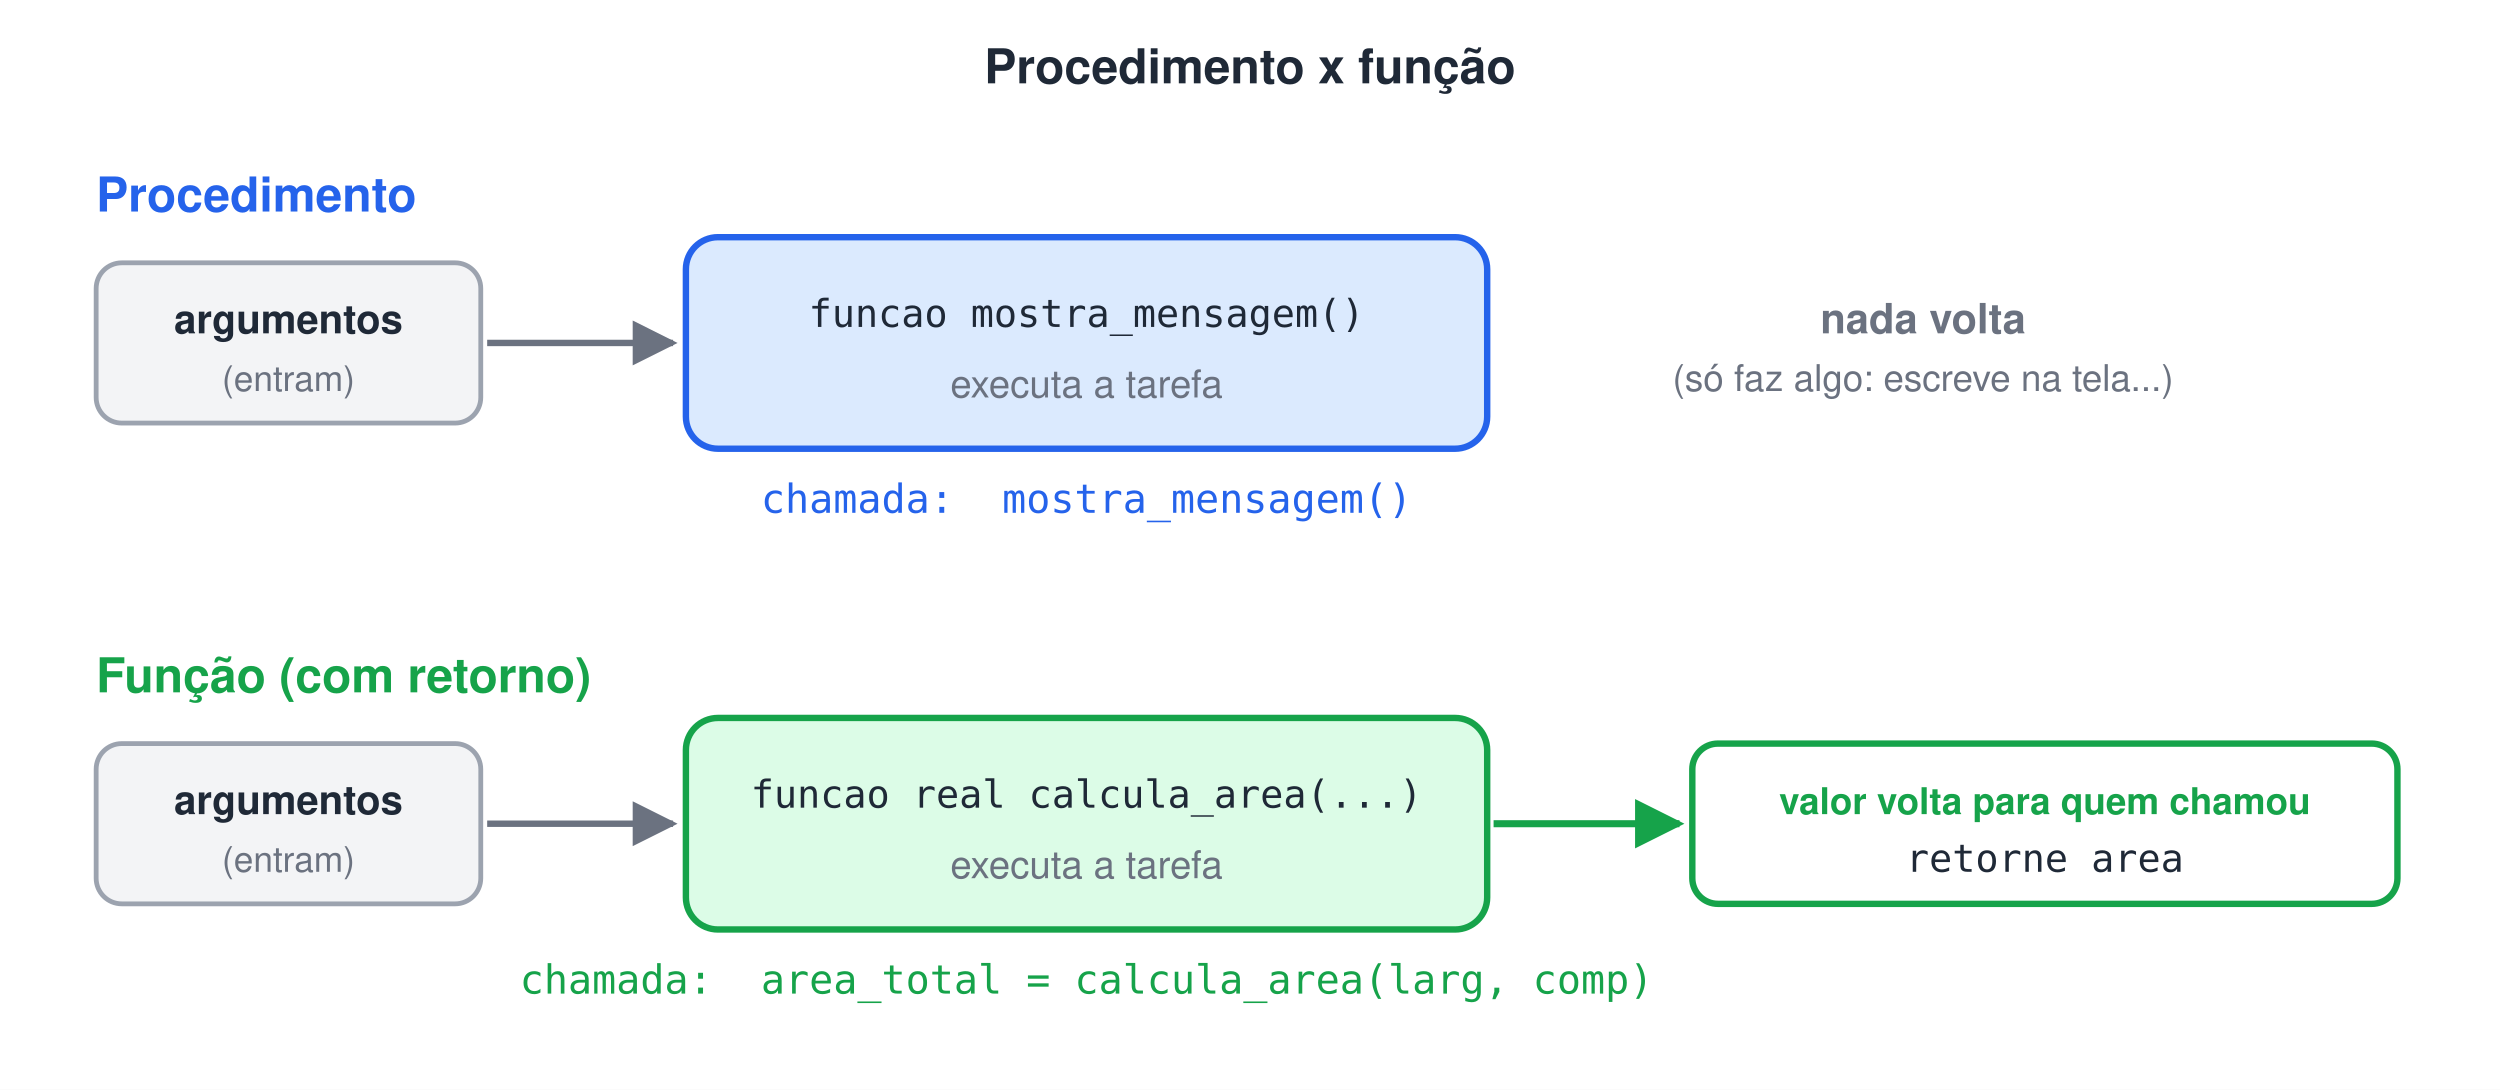
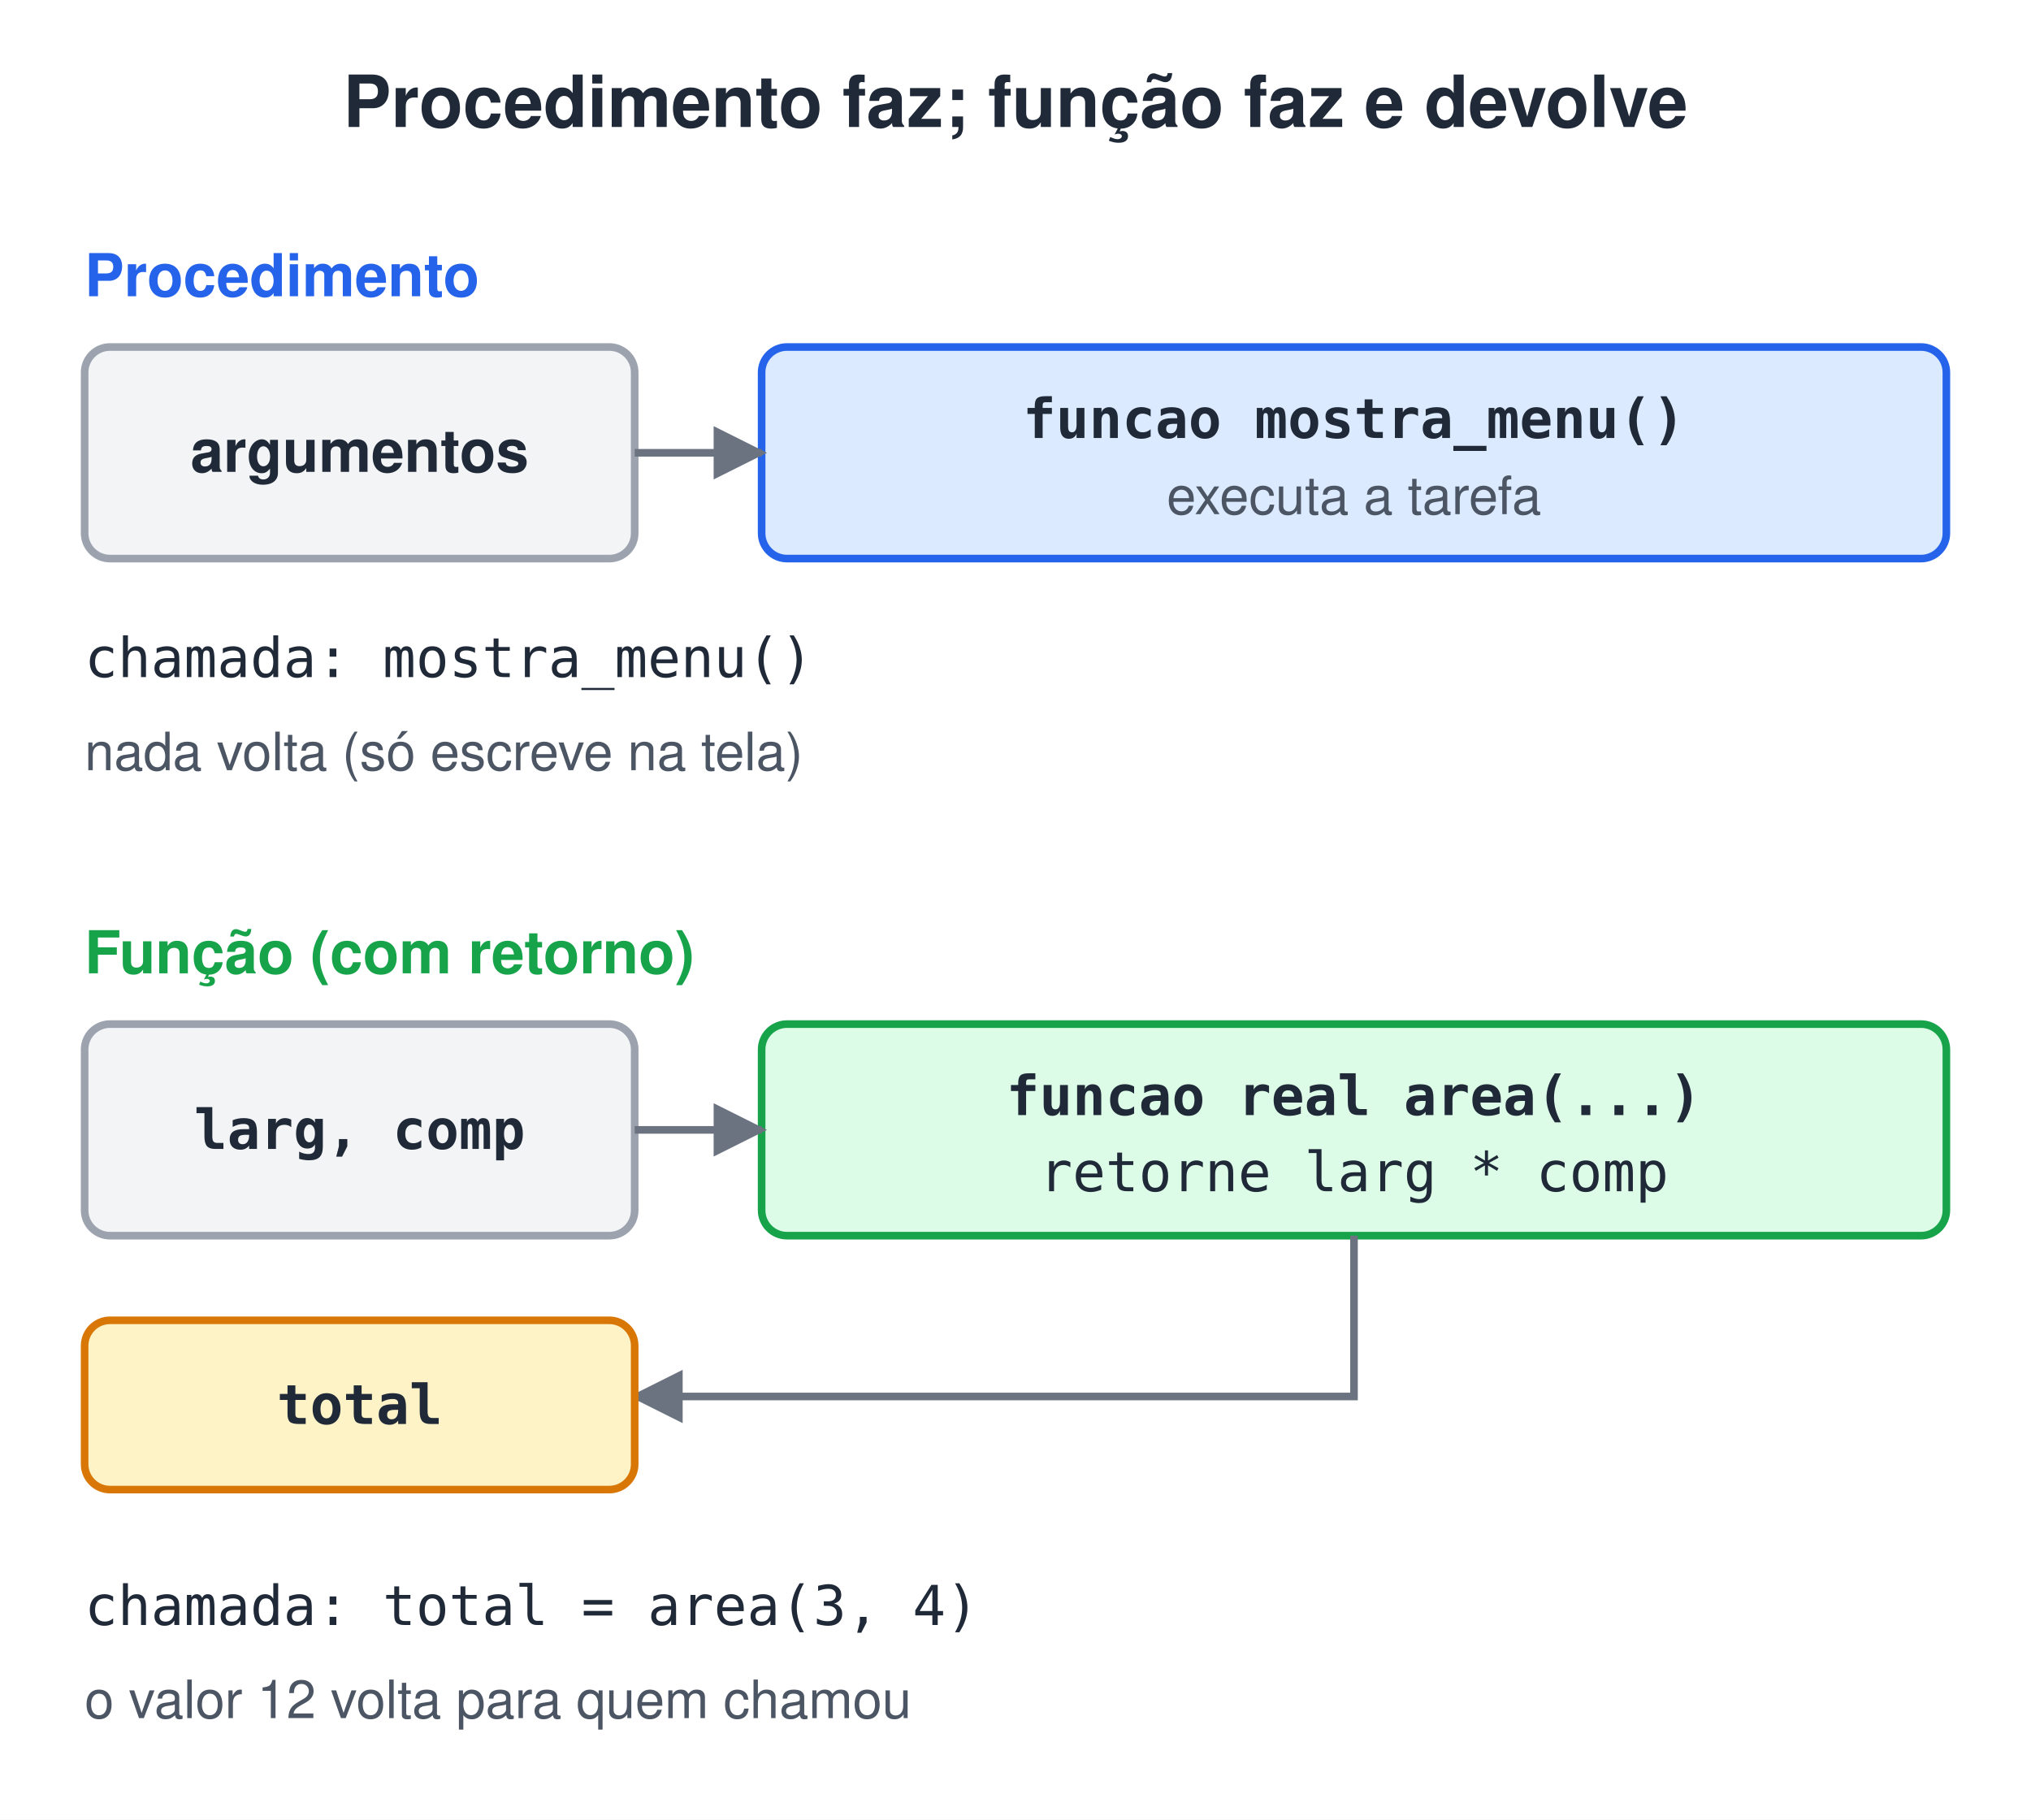
- <svg xmlns="http://www.w3.org/2000/svg" width="780" height="340" viewBox="0 0 780 340">
-   <style>text{font-family:Helvetica, Arial, 'DejaVu Sans', sans-serif}.m{font-family:Menlo, Consolas, 'DejaVu Sans Mono', monospace}</style>
+ <svg xmlns="http://www.w3.org/2000/svg" width="480" height="430" viewBox="0 0 480 430">
+   <style>text{white-space:pre;font-family:Helvetica,Arial,sans-serif;font-size:14px;fill:#1F2937}.t{font-size:17px;font-weight:bold}.b{font-weight:bold}.m{font-family:Menlo,Consolas,monospace;font-size:13px}.s{font-size:12.5px;fill:#4B5563}.n{font-size:13px;font-style:italic;fill:#4B5563}.c{text-anchor:middle}.r{text-anchor:end}.xB{fill:#DBEAFE;stroke:#2563EB}.xG{fill:#DCFCE7;stroke:#16A34A}.xO{fill:#FEF3C7;stroke:#D97706}.xP{fill:#EDE9FE;stroke:#7C3AED}.xR{fill:#FEE2E2;stroke:#DC2626}.xY{fill:#F3F4F6;stroke:#9CA3AF}.xW{fill:#fff;stroke:#9CA3AF}.xT{fill:#CCFBF1;stroke:#0D9488}.xK{fill:#FCE7F3;stroke:#DB2777}rect,ellipse,polygon{stroke-width:1.8}.l{stroke:#6B7280;stroke-width:1.8;fill:none}.d{stroke-dasharray:5 4}</style>
  <defs>
-     <marker id="arg" viewBox="0 0 10 10" refX="9" refY="5" markerWidth="7" markerHeight="7" orient="auto-start-reverse">
-       <path d="M0,0 L10,5 L0,10 z" fill="#6B7280" />
-     </marker>
-     <marker id="arv" viewBox="0 0 10 10" refX="9" refY="5" markerWidth="7" markerHeight="7" orient="auto-start-reverse">
-       <path d="M0,0 L10,5 L0,10 z" fill="#16A34A" />
+     <marker id="a" viewBox="0 0 10 10" refX="9" refY="5" markerWidth="7" markerHeight="7" orient="auto-start-reverse">
+       <path d="M0,0L10,5L0,10z" fill="#6B7280" />
    </marker>
  </defs>
-   <rect width="100%" height="100%" fill="#ffffff" />
-   <text x="390" y="26" font-size="15" font-weight="bold" fill="#1F2937" text-anchor="middle">Procedimento x função</text>
-   <text x="30" y="66" font-size="15" font-weight="bold" fill="#2563EB">Procedimento</text>
-   <rect x="30" y="82" width="120" height="50" rx="8" fill="#F3F4F6" stroke="#9CA3AF" stroke-width="1.5" />
-   <text x="90" y="104" font-size="12.5" font-weight="bold" fill="#1F2937" text-anchor="middle">argumentos</text>
-   <text x="90" y="122" font-size="11" fill="#6B7280" text-anchor="middle">(entram)</text>
-   <line x1="152" y1="107" x2="210" y2="107" stroke="#6B7280" stroke-width="2" marker-end="url(#arg)" />
-   <rect x="214" y="74" width="250" height="66" rx="10" fill="#DBEAFE" stroke="#2563EB" stroke-width="2" />
-   <text x="339" y="102" class="m" font-size="12" fill="#1F2937" text-anchor="middle">funcao mostra_mensagem()</text>
-   <text x="339" y="124" font-size="12" fill="#6B7280" text-anchor="middle">executa a tarefa</text>
-   <text x="600" y="104" font-size="13" font-weight="bold" fill="#6B7280" text-anchor="middle">nada volta</text>
-   <text x="600" y="122" font-size="11.5" fill="#6B7280" text-anchor="middle">(só faz algo: escreve na tela...)</text>
-   <text x="339" y="160" class="m" font-size="12.5" fill="#2563EB" text-anchor="middle">chamada:  mostra_mensagem()</text>
-   <text x="30" y="216" font-size="15" font-weight="bold" fill="#16A34A">Função (com retorno)</text>
-   <rect x="30" y="232" width="120" height="50" rx="8" fill="#F3F4F6" stroke="#9CA3AF" stroke-width="1.5" />
-   <text x="90" y="254" font-size="12.5" font-weight="bold" fill="#1F2937" text-anchor="middle">argumentos</text>
-   <text x="90" y="272" font-size="11" fill="#6B7280" text-anchor="middle">(entram)</text>
-   <line x1="152" y1="257" x2="210" y2="257" stroke="#6B7280" stroke-width="2" marker-end="url(#arg)" />
-   <rect x="214" y="224" width="250" height="66" rx="10" fill="#DCFCE7" stroke="#16A34A" stroke-width="2" />
-   <text x="339" y="252" class="m" font-size="12" fill="#1F2937" text-anchor="middle">funcao real calcula_area(...)</text>
-   <text x="339" y="274" font-size="12" fill="#6B7280" text-anchor="middle">executa a tarefa</text>
-   <line x1="466" y1="257" x2="524" y2="257" stroke="#16A34A" stroke-width="2.2" marker-end="url(#arv)" />
-   <rect x="528" y="232" width="220" height="50" rx="8" fill="#fff" stroke="#16A34A" stroke-width="2" />
-   <text x="638" y="254" font-size="11.5" font-weight="bold" fill="#16A34A" text-anchor="middle">valor volta para quem chamou</text>
-   <text x="638" y="272" class="m" font-size="12" fill="#1F2937" text-anchor="middle">retorne area</text>
-   <text x="339" y="310" class="m" font-size="12.5" fill="#16A34A" text-anchor="middle">chamada:  area_total = calcula_area(larg, comp)</text>
+   <rect width="100%" height="100%" fill="#fff" />
+   <text x="240.0" y="30" class="t c">Procedimento faz; função faz e devolve</text>
+   <text x="20" y="70" class="b" style="fill:#2563EB">Procedimento</text>
+   <rect x="20" y="82" width="130" height="50" rx="6" class="xY" />
+   <text x="85.0" y="111.5" class="b c">argumentos</text>
+   <rect x="180" y="82" width="280" height="50" rx="6" class="xB" />
+   <text x="320.0" y="103.5" class="m b c">funcao mostra_menu()</text>
+   <text x="320.0" y="121.5" class="s c">executa a tarefa</text>
+   <path d="M150,107 L180,107" class="l" marker-end="url(#a)" />
+   <text x="20" y="160" class="m">chamada:  mostra_menu()</text>
+   <text x="20" y="182" class="s">nada volta (só escreve na tela)</text>
+   <text x="20" y="230" class="b" style="fill:#16A34A">Função (com retorno)</text>
+   <rect x="20" y="242" width="130" height="50" rx="6" class="xY" />
+   <text x="85.0" y="271.5" class="m b c">larg, comp</text>
+   <rect x="180" y="242" width="280" height="50" rx="6" class="xG" />
+   <text x="320.0" y="263.5" class="m b c">funcao real area(...)</text>
+   <text x="320.0" y="281.5" class="m c">retorne larg * comp</text>
+   <path d="M150,267 L180,267" class="l" marker-end="url(#a)" />
+   <path d="M320,292 L320,330 L150,330" class="l" marker-end="url(#a)" />
+   <rect x="20" y="312" width="130" height="40" rx="6" class="xO" />
+   <text x="85.0" y="336.5" class="m b c">total</text>
+   <text x="20" y="384" class="m">chamada:  total = area(3, 4)</text>
+   <text x="20" y="406" class="s">o valor 12 volta para quem chamou</text>
</svg>
